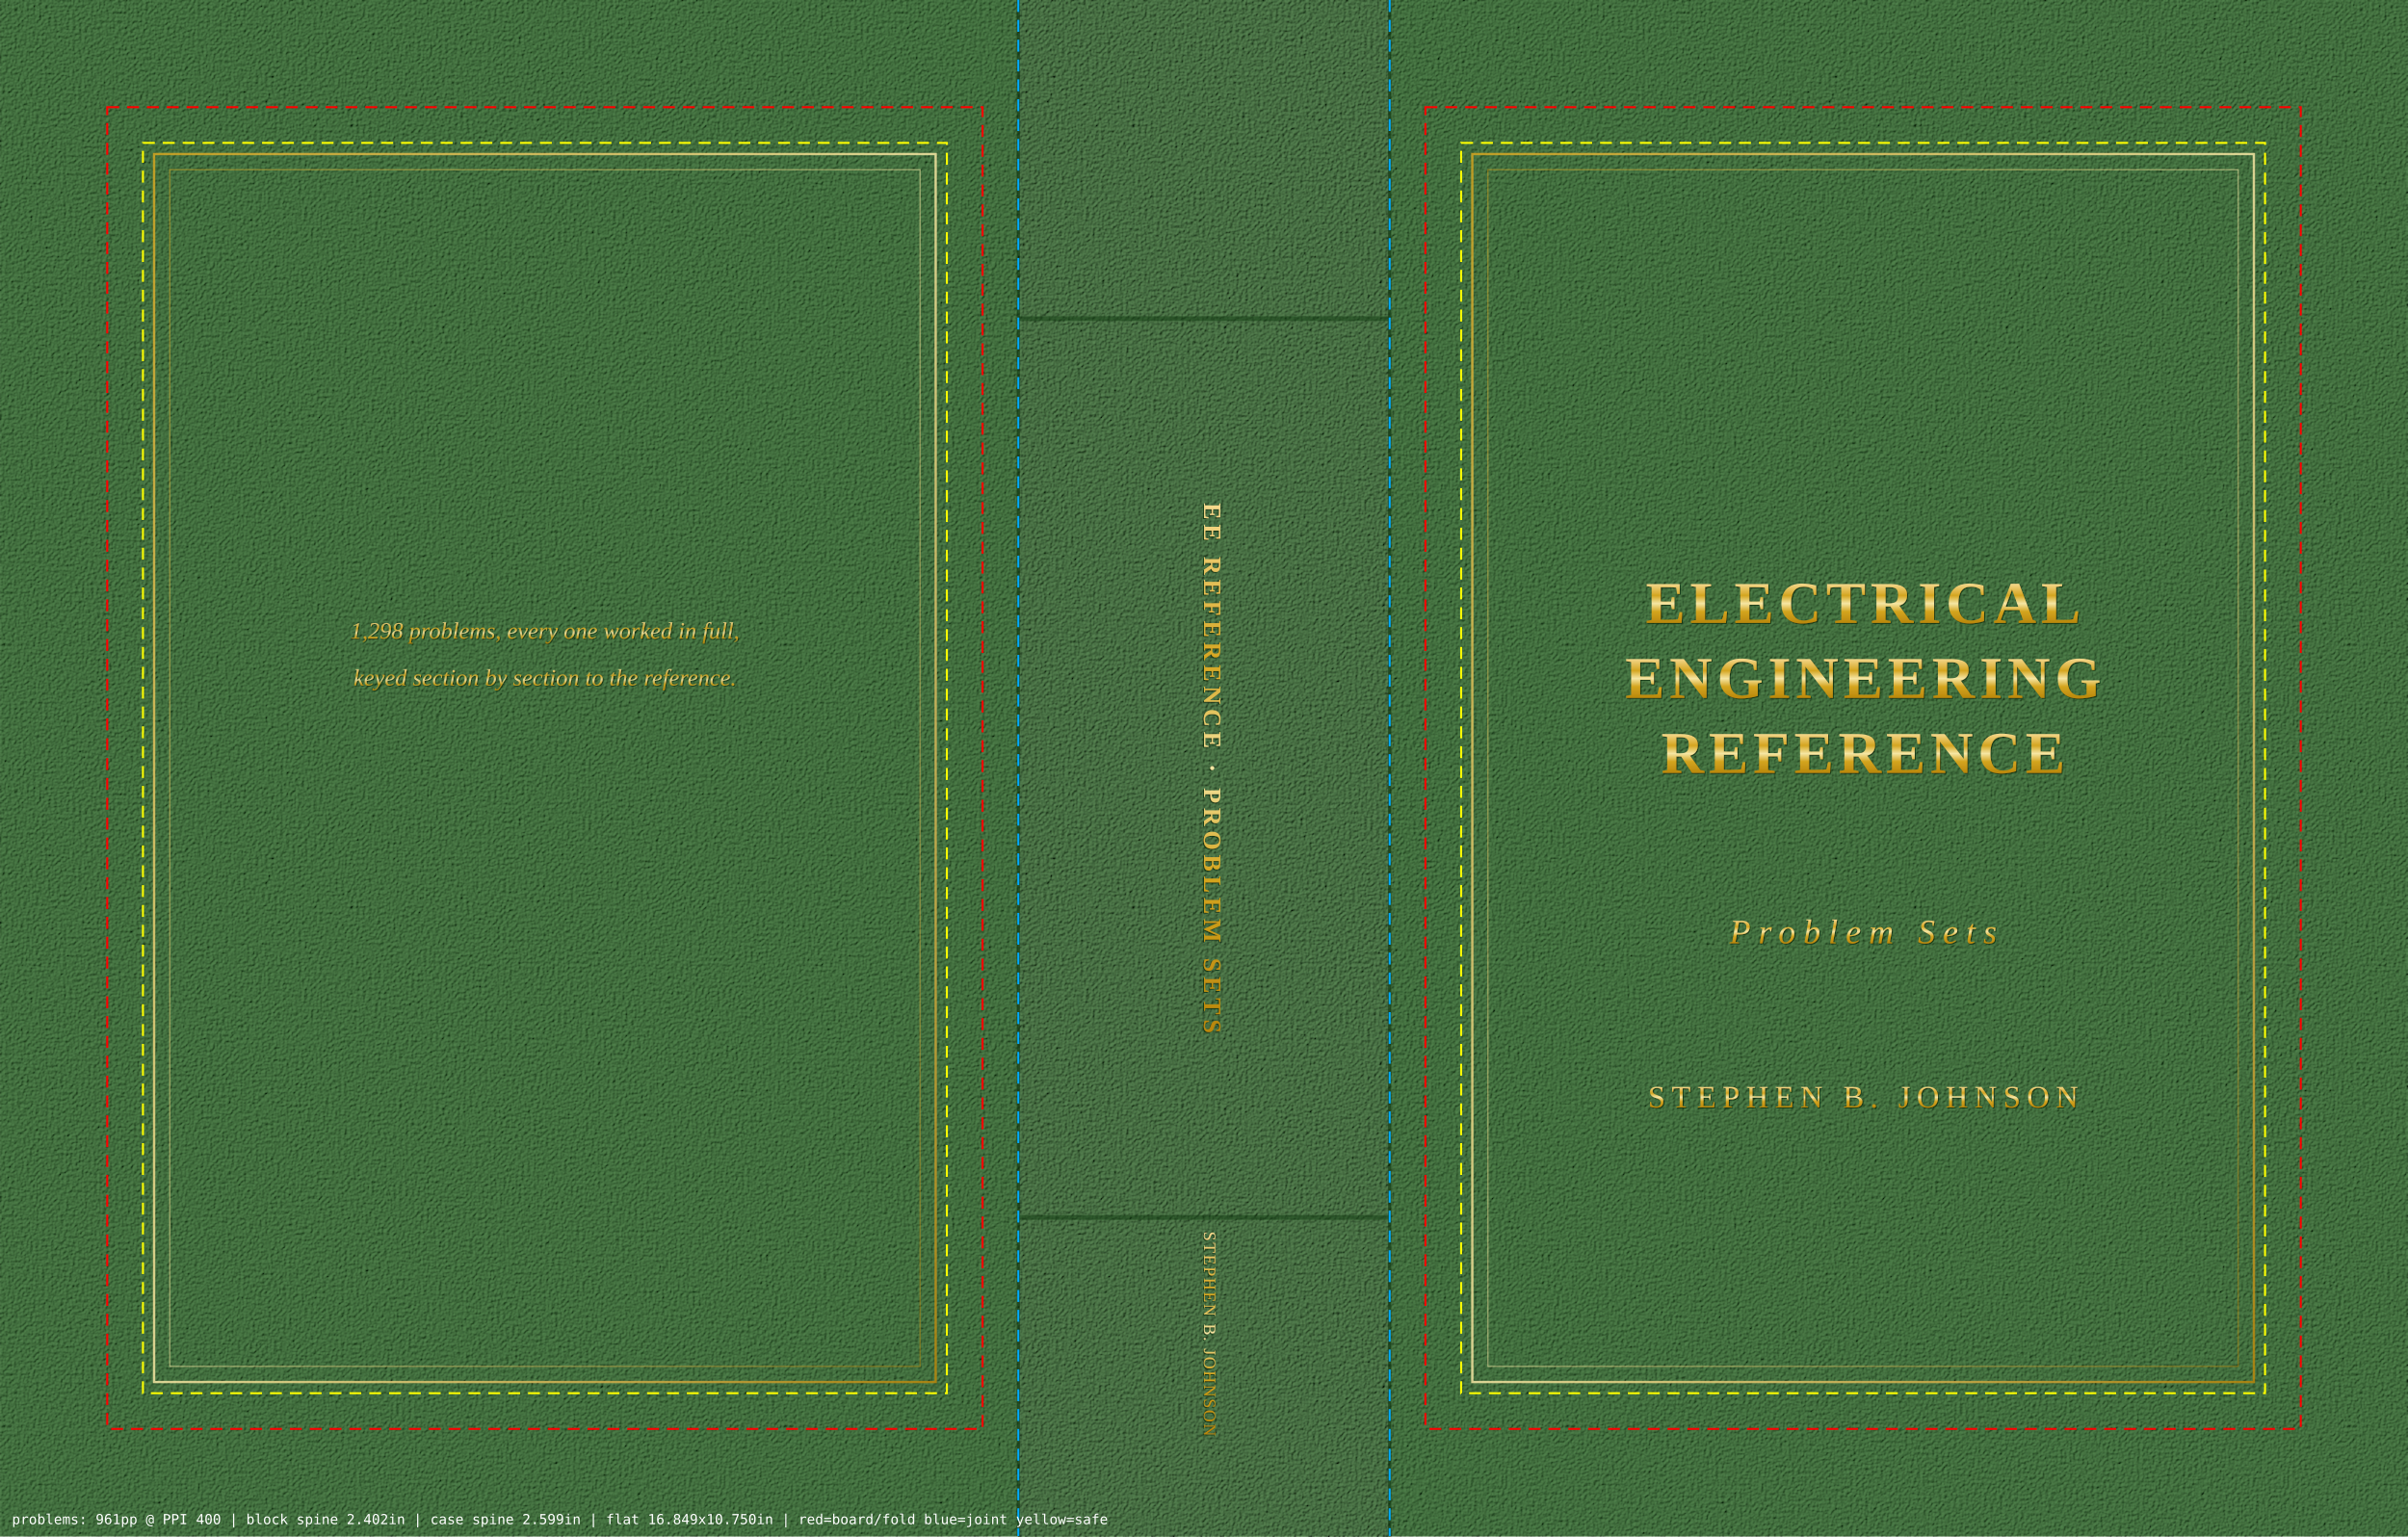
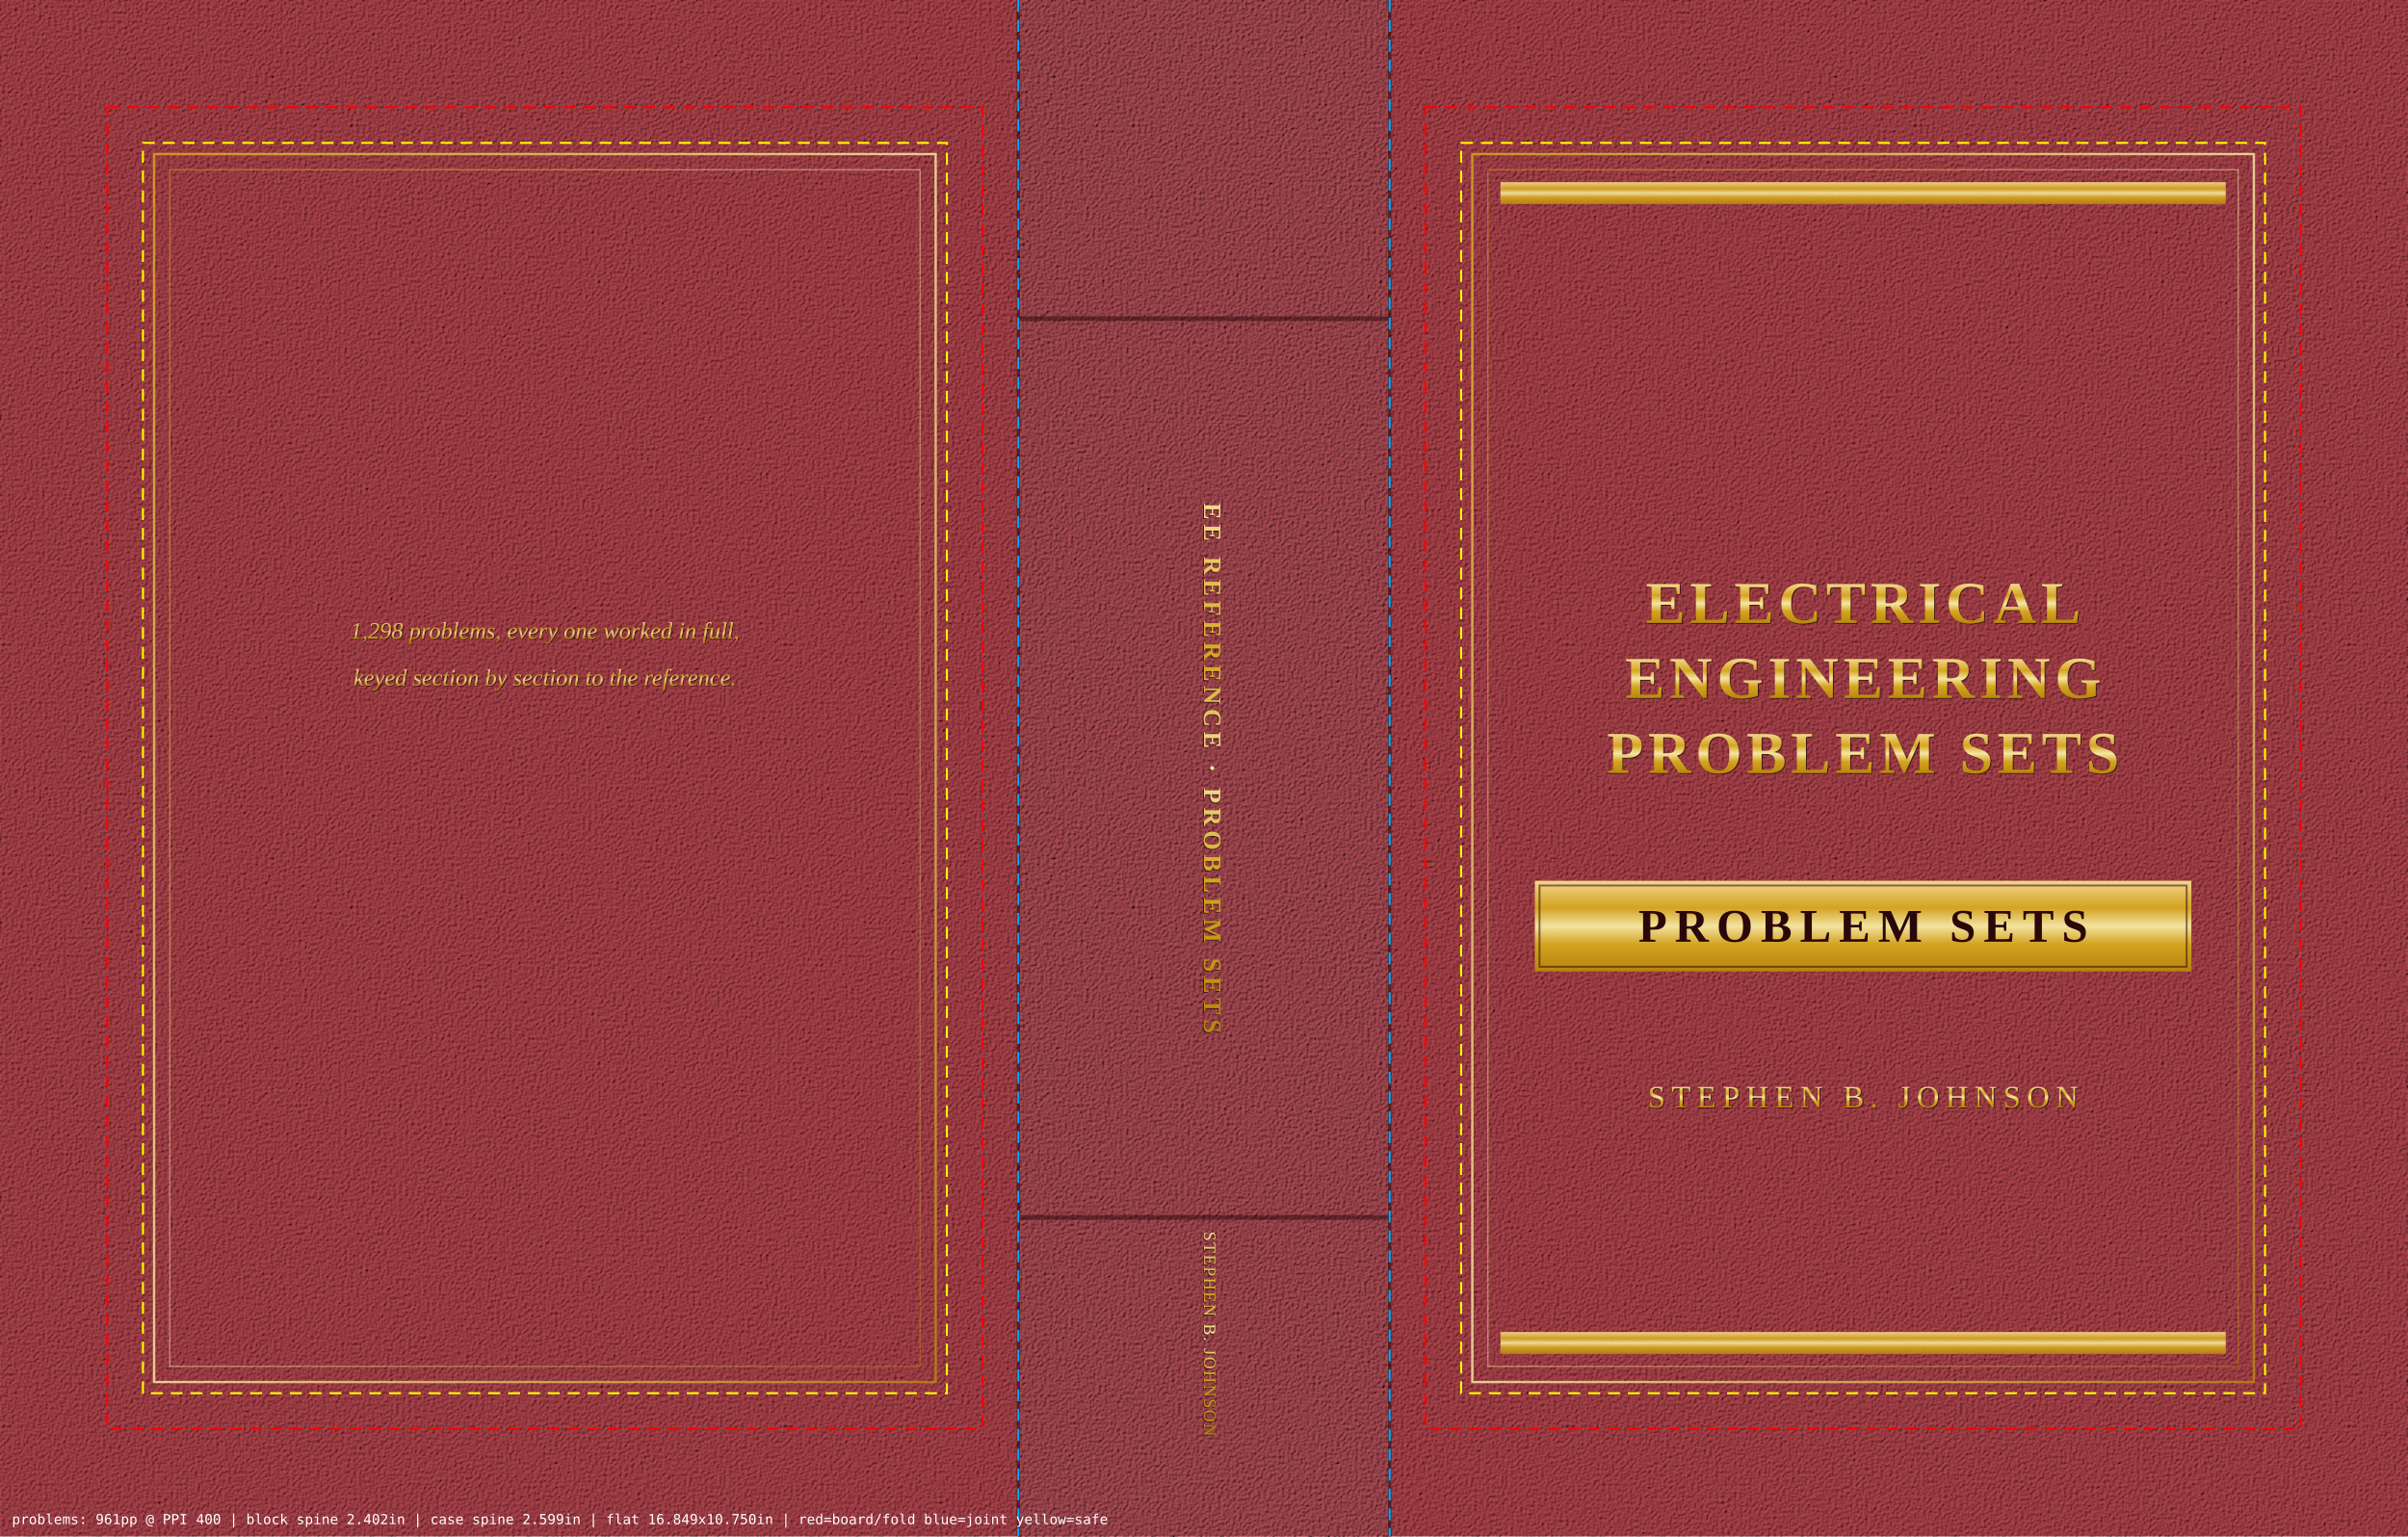
<svg xmlns="http://www.w3.org/2000/svg" viewBox="0 0 1213.09 774.00" width="16.849in" height="10.75in">
  <defs>
    <filter id="leather" x="0%" y="0%" width="100%" height="100%">
      <feTurbulence type="fractalNoise" baseFrequency="0.65" numOctaves="4" seed="2" result="noise" />
-       <feDiffuseLighting in="noise" lighting-color="#2d5a27" surfaceScale="1.5" result="lit">
+       <feDiffuseLighting in="noise" lighting-color="#b02830" surfaceScale="1.5" result="lit">
        <feDistantLight azimuth="225" elevation="35" />
      </feDiffuseLighting>
      <feComposite in="lit" in2="SourceGraphic" operator="multiply" />
    </filter>
    <linearGradient id="gold" x1="0" y1="0" x2="0" y2="1">
      <stop offset="0%" stop-color="#f5d98e" />
      <stop offset="30%" stop-color="#d4a520" />
      <stop offset="50%" stop-color="#f5e6a3" />
      <stop offset="70%" stop-color="#d4a520" />
      <stop offset="100%" stop-color="#b8860b" />
    </linearGradient>
    <linearGradient id="goldSpine" x1="0" y1="0" x2="1" y2="0">
      <stop offset="0%" stop-color="#f5d98e" />
      <stop offset="30%" stop-color="#d4a520" />
      <stop offset="50%" stop-color="#f5e6a3" />
      <stop offset="70%" stop-color="#d4a520" />
      <stop offset="100%" stop-color="#b8860b" />
    </linearGradient>
    <linearGradient id="goldLine" x1="0" y1="0" x2="1" y2="1">
      <stop offset="0%" stop-color="#d4a520" />
      <stop offset="50%" stop-color="#f5e6a3" />
      <stop offset="100%" stop-color="#b8860b" />
    </linearGradient>
    <filter id="textEmboss" x="-20%" y="-20%" width="140%" height="140%">
-       <feDropShadow dx="0.47" dy="0.47" stdDeviation="0.32" flood-color="#0a2e0a" flood-opacity="0.85" />
+       <feDropShadow dx="0.47" dy="0.47" stdDeviation="0.32" flood-color="#2a080a" flood-opacity="0.85" />
    </filter>
  </defs>
-   <rect x="0" y="0" width="1213.09" height="774.00" fill="#1e5a1e" />
+   <rect x="0" y="0" width="1213.09" height="774.00" fill="#7a1218" />
  <rect x="0" y="0" width="1213.09" height="774.00" filter="url(#leather)" opacity="0.6" />
-   <rect x="513.00" y="0" width="187.09" height="774.00" fill="#1a4d1a" />
+   <rect x="513.00" y="0" width="187.09" height="774.00" fill="#5a0e14" />
  <rect x="513.00" y="0" width="187.09" height="774.00" filter="url(#leather)" opacity="0.7" />
-   <line x1="513.00" y1="0" x2="513.00" y2="774.00" stroke="#0a2e0a" stroke-width="1.57" opacity="0.6" />
-   <line x1="700.09" y1="0" x2="700.09" y2="774.00" stroke="#0a2e0a" stroke-width="1.57" opacity="0.6" />
-   <line x1="513.00" y1="160.56" x2="700.09" y2="160.56" stroke="#0f3a0f" stroke-width="2.36" opacity="0.5" />
+   <line x1="513.00" y1="0" x2="513.00" y2="774.00" stroke="#2a080a" stroke-width="1.57" opacity="0.6" />
+   <line x1="700.09" y1="0" x2="700.09" y2="774.00" stroke="#2a080a" stroke-width="1.57" opacity="0.6" />
+   <line x1="513.00" y1="160.56" x2="700.09" y2="160.56" stroke="#2a080a" stroke-width="2.36" opacity="0.5" />
  <line x1="517.73" y1="167.65" x2="695.37" y2="167.65" stroke="url(#goldLine)" stroke-width="0.63" opacity="0.7" />
-   <line x1="513.00" y1="613.44" x2="700.09" y2="613.44" stroke="#0f3a0f" stroke-width="2.36" opacity="0.5" />
+   <line x1="513.00" y1="613.44" x2="700.09" y2="613.44" stroke="#2a080a" stroke-width="2.36" opacity="0.5" />
  <line x1="517.73" y1="620.53" x2="695.37" y2="620.53" stroke="url(#goldLine)" stroke-width="0.63" opacity="0.7" />
  <text x="606.55" y="387.00" fill="url(#goldSpine)" font-family="Georgia, 'Times New Roman', serif" font-size="12.60" font-weight="bold" letter-spacing="2.36" text-anchor="middle" filter="url(#textEmboss)" transform="rotate(90, 606.55, 387.00)">EE REFERENCE · PROBLEM SETS</text>
  <text x="606.55" y="672.05" fill="url(#goldSpine)" font-family="Georgia, 'Times New Roman', serif" font-size="8.66" letter-spacing="0.79" text-anchor="middle" filter="url(#textEmboss)" transform="rotate(90, 606.55, 672.05)">STEPHEN B. JOHNSON</text>
  <rect x="77.62" y="77.62" width="393.75" height="618.75" fill="none" stroke="url(#goldLine)" stroke-width="1.18" opacity="0.85" />
  <rect x="85.50" y="85.50" width="378.00" height="603.00" fill="none" stroke="url(#goldLine)" stroke-width="0.55" opacity="0.6" />
  <rect x="741.72" y="77.62" width="393.75" height="618.75" fill="none" stroke="url(#goldLine)" stroke-width="1.18" opacity="0.85" />
  <rect x="749.59" y="85.50" width="378.00" height="603.00" fill="none" stroke="url(#goldLine)" stroke-width="0.55" opacity="0.6" />
+   <rect x="755.89" y="91.80" width="365.40" height="11.03" fill="url(#gold)" opacity="0.92" />
+   <rect x="755.89" y="671.18" width="365.40" height="11.03" fill="url(#gold)" opacity="0.92" />
  <text x="938.59" y="313.88" fill="url(#gold)" font-family="Georgia, 'Times New Roman', serif" font-size="29.93" font-weight="bold" text-anchor="middle" letter-spacing="2.36" filter="url(#textEmboss)">ELECTRICAL</text>
  <text x="938.59" y="351.68" fill="url(#gold)" font-family="Georgia, 'Times New Roman', serif" font-size="29.93" font-weight="bold" text-anchor="middle" letter-spacing="2.36" filter="url(#textEmboss)">ENGINEERING</text>
-   <text x="938.59" y="389.47" fill="url(#gold)" font-family="Georgia, 'Times New Roman', serif" font-size="29.93" font-weight="bold" text-anchor="middle" letter-spacing="2.36" filter="url(#textEmboss)">REFERENCE</text>
-   <text x="938.59" y="475.31" fill="url(#gold)" font-family="Georgia, 'Times New Roman', serif" font-size="17.32" font-style="italic" text-anchor="middle" letter-spacing="3.94" filter="url(#textEmboss)">Problem Sets</text>
-   <line x1="899.22" y1="495.00" x2="977.97" y2="495.00" stroke="url(#goldLine)" stroke-width="0.63" opacity="0.6" />
+   <text x="938.59" y="389.47" fill="url(#gold)" font-family="Georgia, 'Times New Roman', serif" font-size="29.93" font-weight="bold" text-anchor="middle" letter-spacing="2.36" filter="url(#textEmboss)">PROBLEM SETS</text>
+   <rect x="773.22" y="443.81" width="330.75" height="45.67" fill="url(#gold)" opacity="0.98" />
+   <rect x="775.58" y="446.18" width="326.02" height="40.95" fill="none" stroke="#2a080a" stroke-width="0.94" opacity="0.55" />
+   <text x="938.59" y="474.52" fill="#2a080a" font-family="Georgia, 'Times New Roman', serif" font-size="23.62" font-weight="bold" text-anchor="middle" letter-spacing="3.94">PROBLEM SETS</text>
  <text x="938.59" y="558.00" fill="url(#gold)" font-family="Georgia, 'Times New Roman', serif" font-size="15.75" text-anchor="middle" letter-spacing="3.15" filter="url(#textEmboss)">STEPHEN B. JOHNSON</text>
  <line x1="227.25" y1="290.25" x2="321.75" y2="290.25" stroke="url(#goldLine)" stroke-width="0.63" opacity="0.6" />
  <text x="274.50" y="321.75" fill="url(#gold)" font-family="Georgia, 'Times New Roman', serif" font-size="11.81" font-style="italic" text-anchor="middle" opacity="0.9" filter="url(#textEmboss)">1,298 problems, every one worked in full,</text>
  <text x="274.50" y="345.38" fill="url(#gold)" font-family="Georgia, 'Times New Roman', serif" font-size="11.81" font-style="italic" text-anchor="middle" opacity="0.9" filter="url(#textEmboss)">keyed section by section to the reference.</text>
  <line x1="227.25" y1="369.00" x2="321.75" y2="369.00" stroke="url(#goldLine)" stroke-width="0.63" opacity="0.6" />
  <g id="guides" fill="none" stroke-dasharray="6 4">
    <rect x="54.00" y="54.00" width="441.00" height="666.00" stroke="#ff0000" stroke-width="1" />
    <rect x="718.09" y="54.00" width="441.00" height="666.00" stroke="#ff0000" stroke-width="1" />
    <line x1="513.00" y1="0" x2="513.00" y2="774.00" stroke="#00aaff" stroke-width="1" />
    <line x1="700.09" y1="0" x2="700.09" y2="774.00" stroke="#00aaff" stroke-width="1" />
    <rect x="72.00" y="72.00" width="405.00" height="630.00" stroke="#ffff00" stroke-width="1" />
    <rect x="736.09" y="72.00" width="405.00" height="630.00" stroke="#ffff00" stroke-width="1" />
  </g>
  <text x="6" y="768" font-family="monospace" font-size="7" fill="#ffffff">problems: 961pp @ PPI 400 | block spine 2.402in | case spine 2.599in | flat 16.849x10.750in | red=board/fold blue=joint yellow=safe</text>
</svg>
